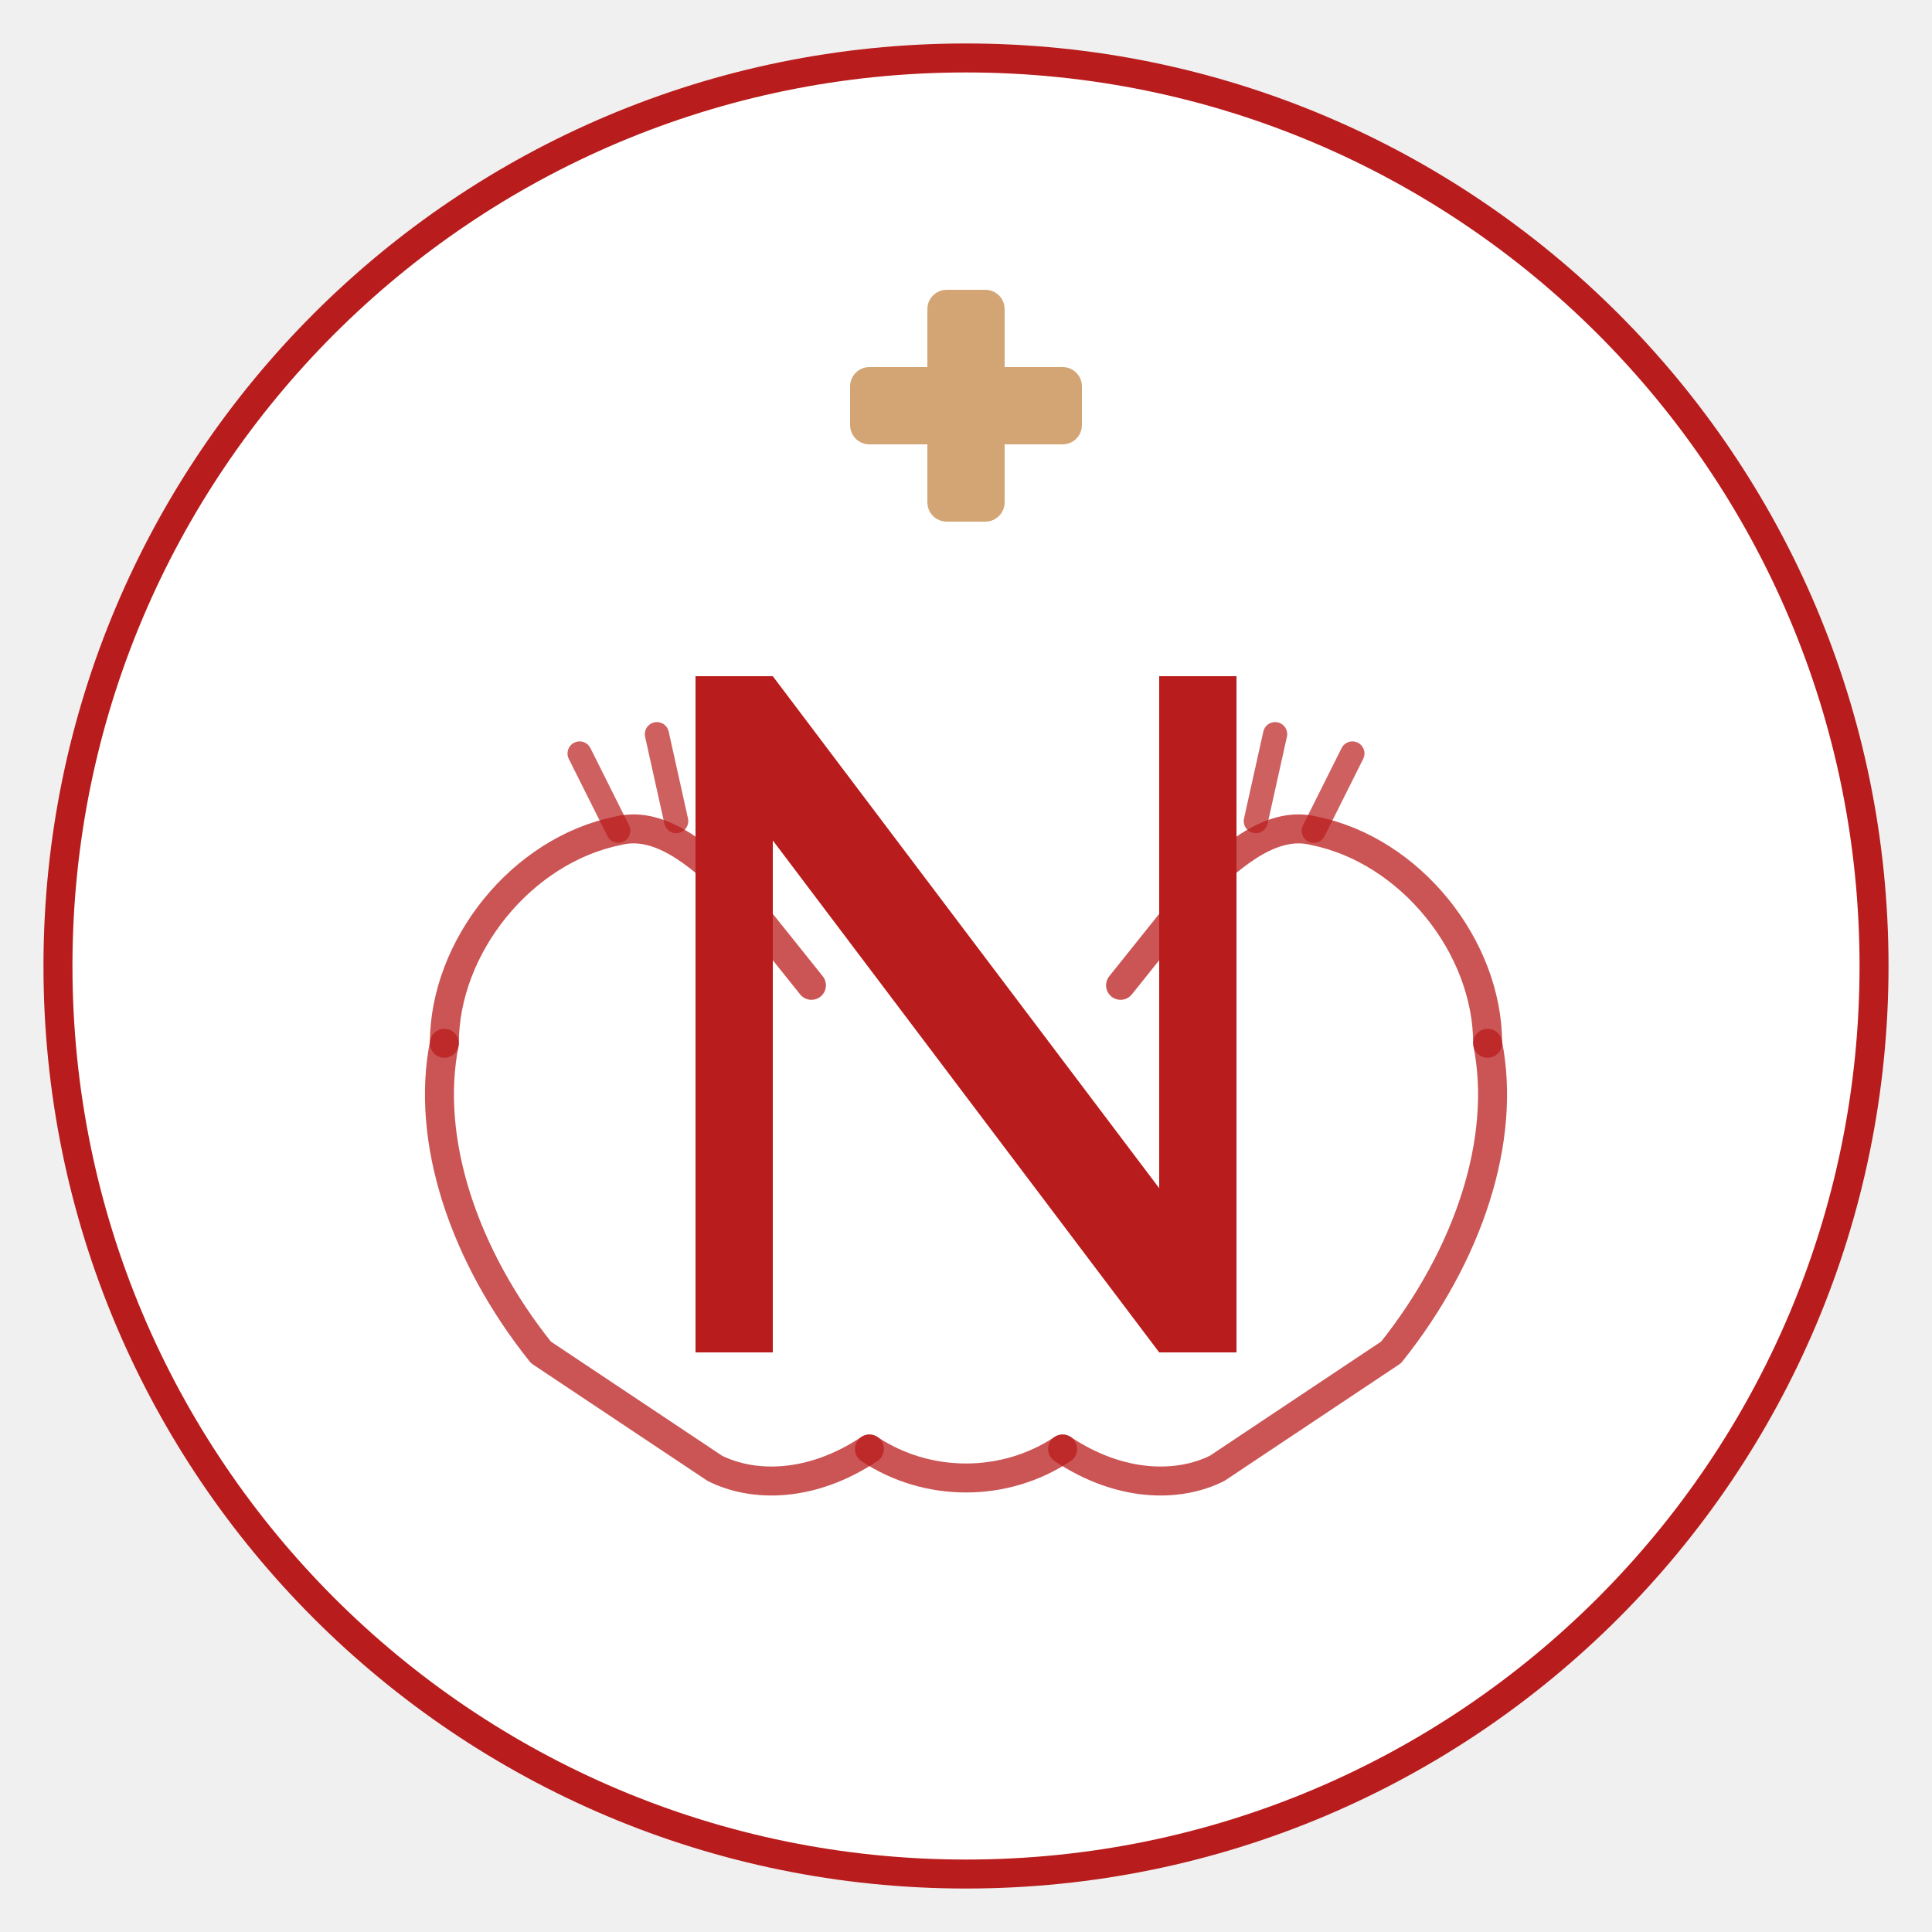
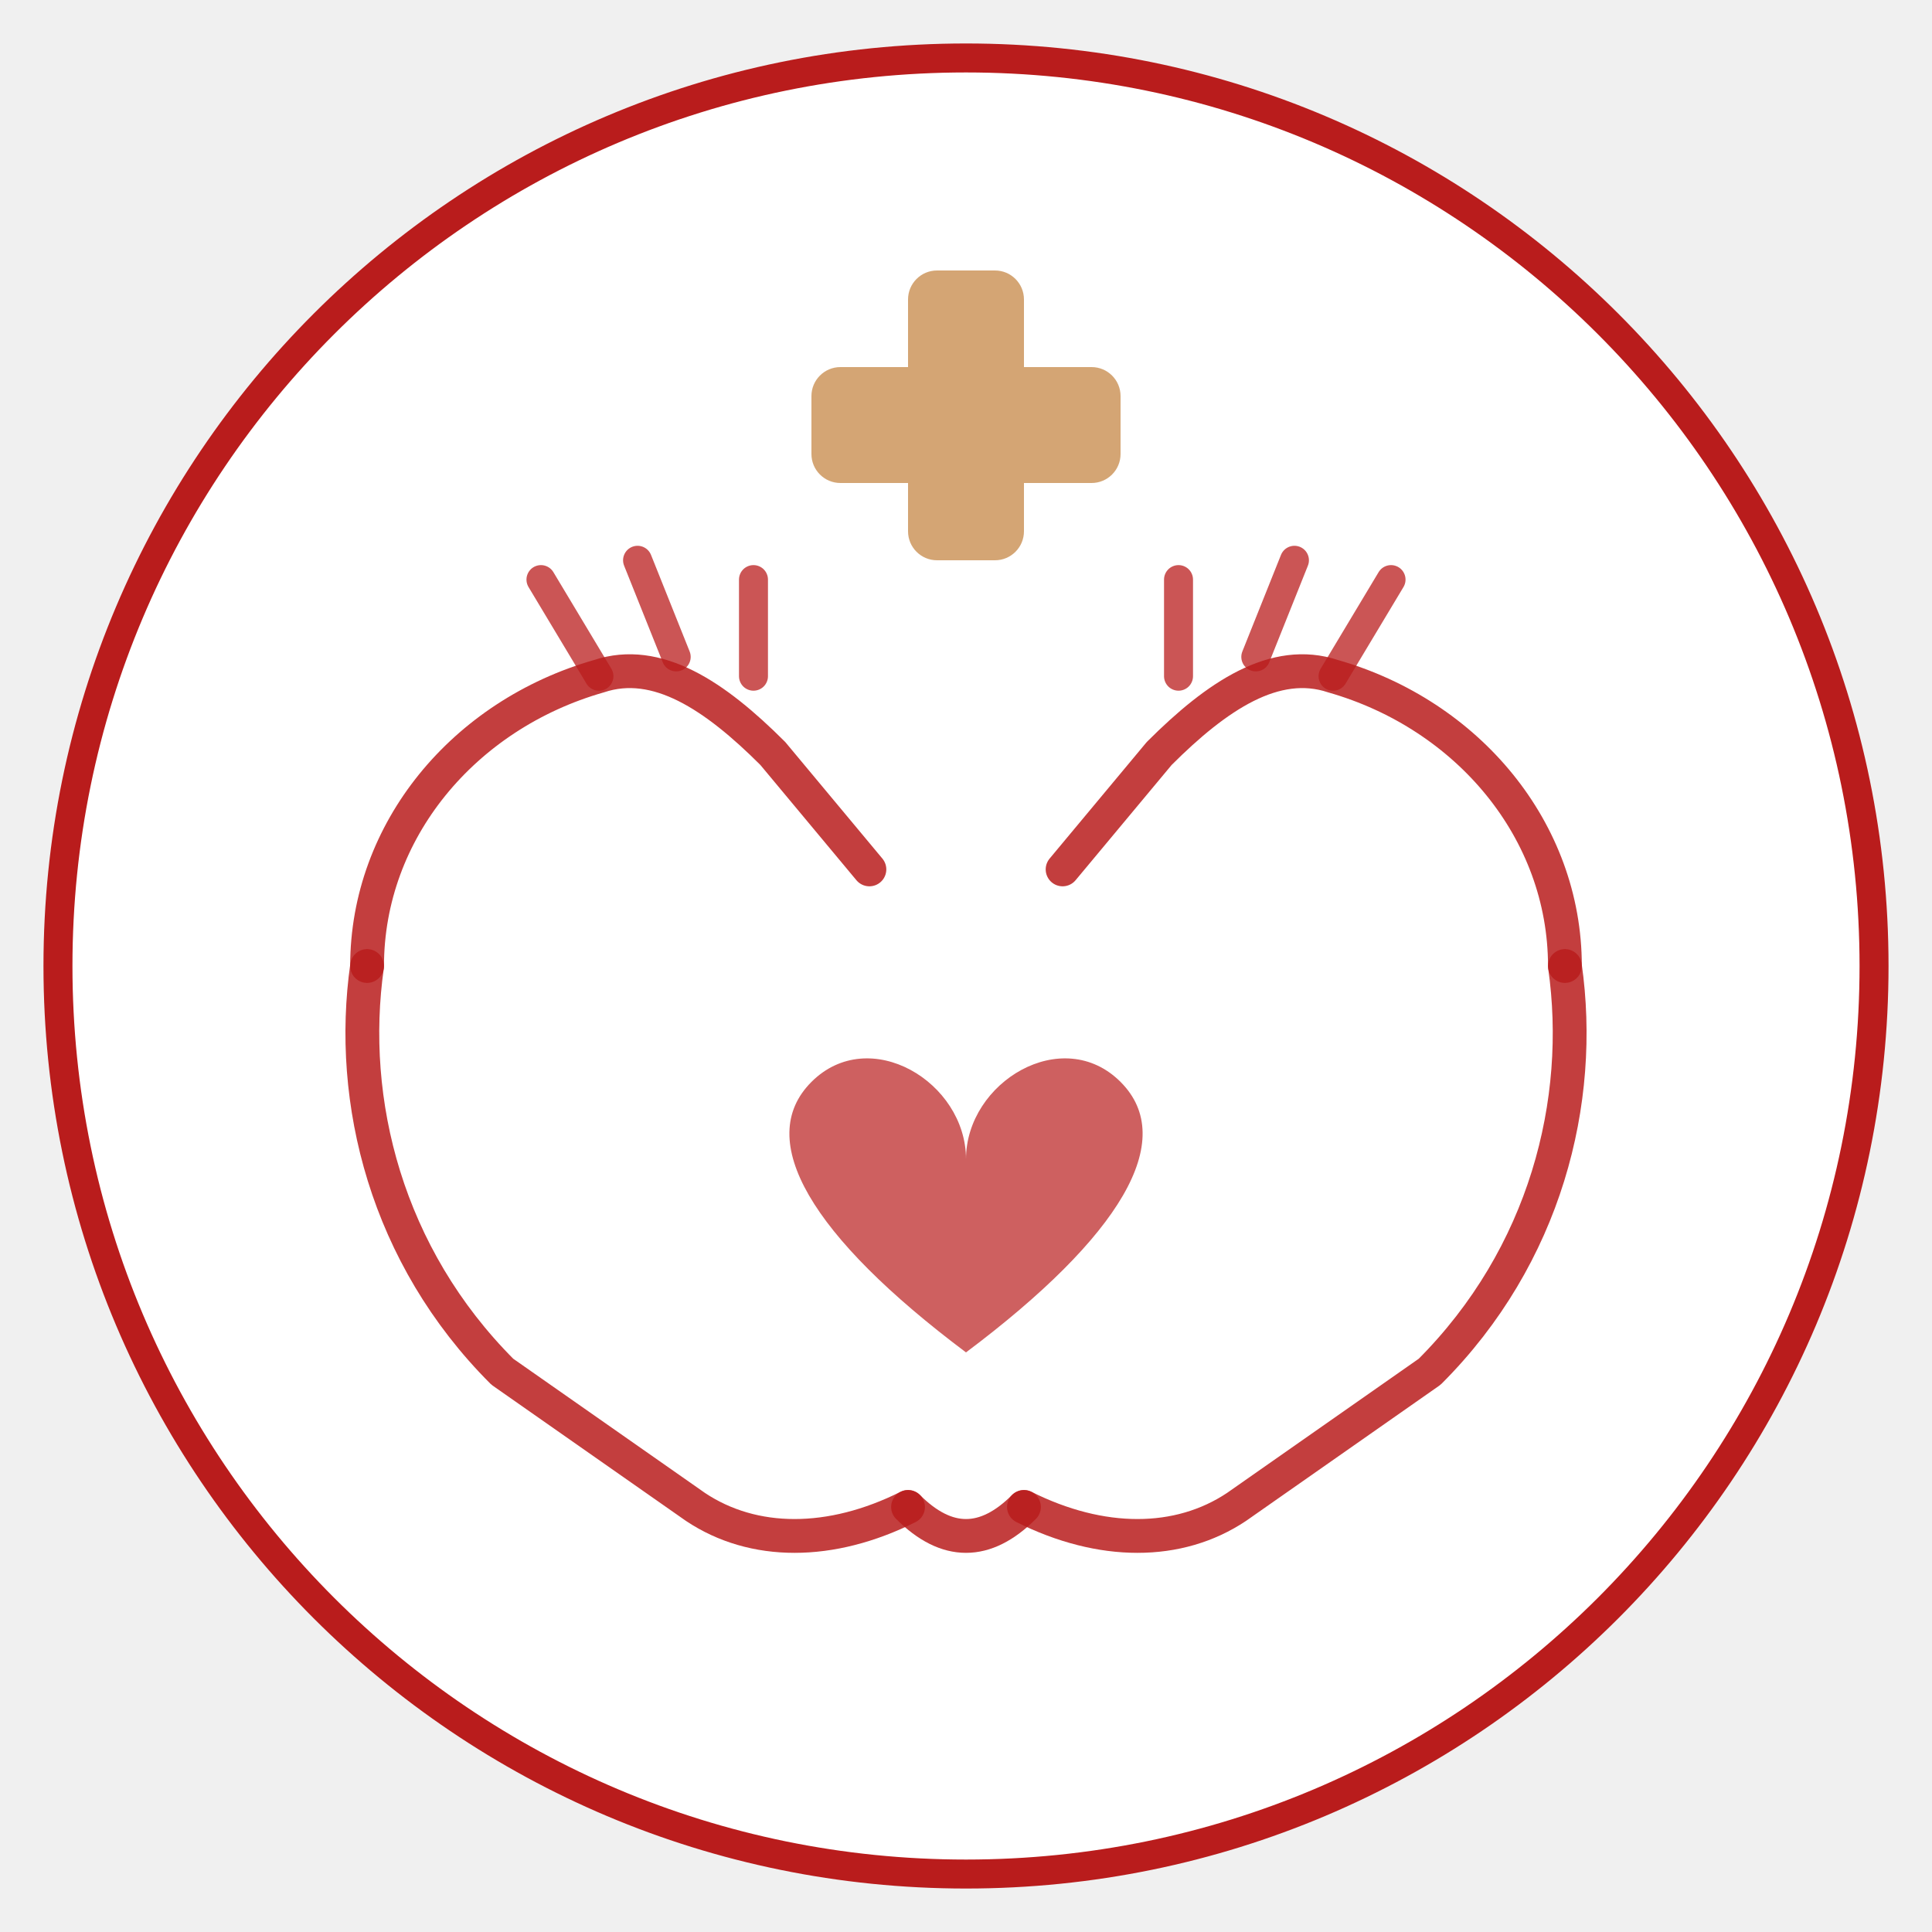
<svg xmlns="http://www.w3.org/2000/svg" viewBox="0 0 200 200" fill="none">
  <circle cx="100" cy="100" r="94" fill="white" stroke="#B91C1C" stroke-width="3" />
-   <rect x="96" y="30" width="8" height="24" rx="2" fill="#D4A574" />
-   <rect x="88" y="38" width="24" height="8" rx="2" fill="#D4A574" />
-   <path d="M46 108 C46 98 54 88 64 86 C68 85 72 88 76 92 L84 102" stroke="#B91C1C" stroke-width="3" stroke-linecap="round" stroke-linejoin="round" fill="none" opacity="0.75" />
-   <path d="M46 108 C44 118 48 130 56 140 L74 152 C78 154 84 154 90 150" stroke="#B91C1C" stroke-width="3" stroke-linecap="round" stroke-linejoin="round" fill="none" opacity="0.75" />
-   <path d="M64 86 L60 78" stroke="#B91C1C" stroke-width="2.5" stroke-linecap="round" opacity="0.7" />
-   <path d="M70 85 L68 76" stroke="#B91C1C" stroke-width="2.5" stroke-linecap="round" opacity="0.7" />
-   <path d="M76 86 L76 78" stroke="#B91C1C" stroke-width="2.5" stroke-linecap="round" opacity="0.7" />
-   <path d="M154 108 C154 98 146 88 136 86 C132 85 128 88 124 92 L116 102" stroke="#B91C1C" stroke-width="3" stroke-linecap="round" stroke-linejoin="round" fill="none" opacity="0.75" />
-   <path d="M154 108 C156 118 152 130 144 140 L126 152 C122 154 116 154 110 150" stroke="#B91C1C" stroke-width="3" stroke-linecap="round" stroke-linejoin="round" fill="none" opacity="0.75" />
-   <path d="M136 86 L140 78" stroke="#B91C1C" stroke-width="2.5" stroke-linecap="round" opacity="0.7" />
-   <path d="M130 85 L132 76" stroke="#B91C1C" stroke-width="2.5" stroke-linecap="round" opacity="0.7" />
-   <path d="M124 86 L124 78" stroke="#B91C1C" stroke-width="2.5" stroke-linecap="round" opacity="0.7" />
-   <path d="M90 150 C96 154 104 154 110 150" stroke="#B91C1C" stroke-width="3" stroke-linecap="round" fill="none" opacity="0.75" />
-   <path d="M72 70 L72 140 L80 140 L80 87 L120 140 L128 140 L128 70 L120 70 L120 123 L80 70 Z" fill="#B91C1C" />
+   <rect x="94" y="28" width="12" height="30" rx="3" fill="#D4A574" />
+   <rect x="84" y="38" width="32" height="12" rx="3" fill="#D4A574" />
+   <path d="M38 100 C38 86 48 74 62 70 C68 68 74 72 80 78 L90 90" stroke="#B91C1C" stroke-width="3.5" stroke-linecap="round" stroke-linejoin="round" fill="none" opacity="0.85" />
+   <path d="M38 100 C36 114 40 130 52 142 L72 156 C78 160 86 160 94 156" stroke="#B91C1C" stroke-width="3.5" stroke-linecap="round" stroke-linejoin="round" fill="none" opacity="0.85" />
+   <path d="M62 70 L56 60" stroke="#B91C1C" stroke-width="3" stroke-linecap="round" opacity="0.75" />
+   <path d="M70 68 L66 58" stroke="#B91C1C" stroke-width="3" stroke-linecap="round" opacity="0.75" />
+   <path d="M78 70 L78 60" stroke="#B91C1C" stroke-width="3" stroke-linecap="round" opacity="0.75" />
+   <path d="M162 100 C162 86 152 74 138 70 C132 68 126 72 120 78 L110 90" stroke="#B91C1C" stroke-width="3.5" stroke-linecap="round" stroke-linejoin="round" fill="none" opacity="0.85" />
+   <path d="M162 100 C164 114 160 130 148 142 L128 156 C122 160 114 160 106 156" stroke="#B91C1C" stroke-width="3.5" stroke-linecap="round" stroke-linejoin="round" fill="none" opacity="0.85" />
+   <path d="M138 70 L144 60" stroke="#B91C1C" stroke-width="3" stroke-linecap="round" opacity="0.75" />
+   <path d="M130 68 L134 58" stroke="#B91C1C" stroke-width="3" stroke-linecap="round" opacity="0.75" />
+   <path d="M122 70 L122 60" stroke="#B91C1C" stroke-width="3" stroke-linecap="round" opacity="0.75" />
+   <path d="M94 156 C98 160 102 160 106 156" stroke="#B91C1C" stroke-width="3.5" stroke-linecap="round" fill="none" opacity="0.85" />
+   <path d="M100 120 C100 112 90 106 84 112 C78 118 84 128 100 140 C116 128 122 118 116 112 C110 106 100 112 100 120Z" fill="#B91C1C" opacity="0.7" />
</svg>
